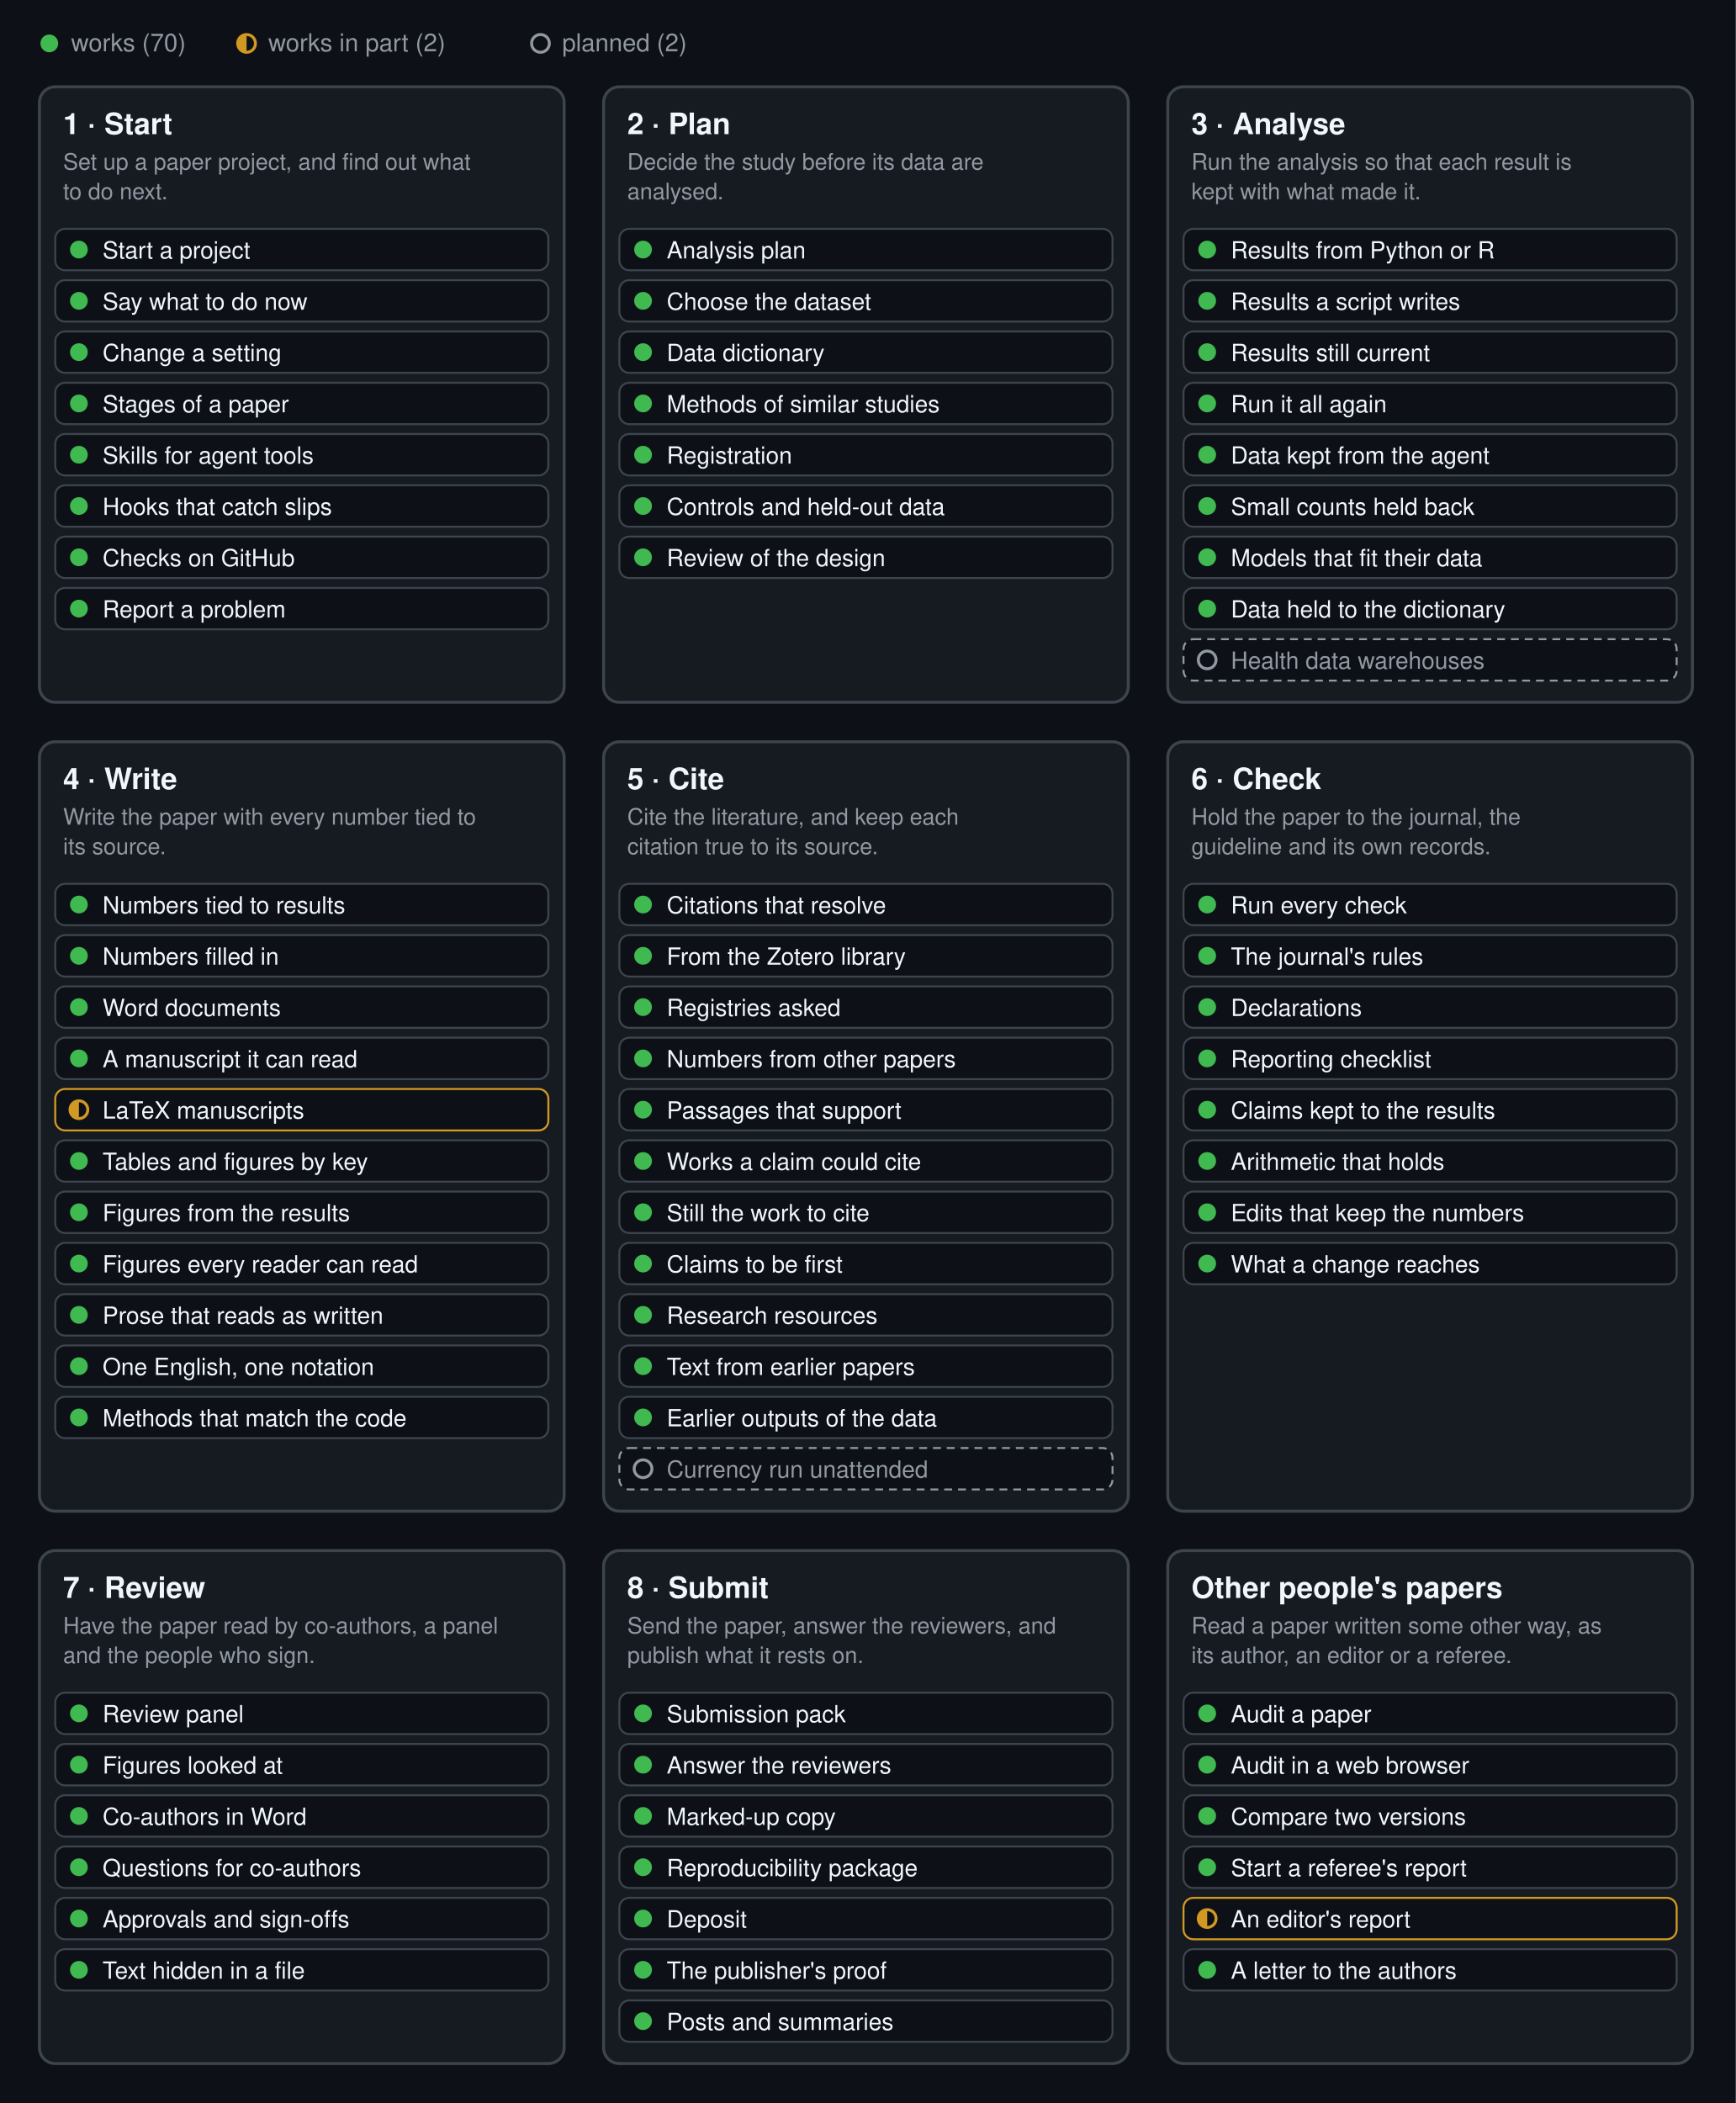
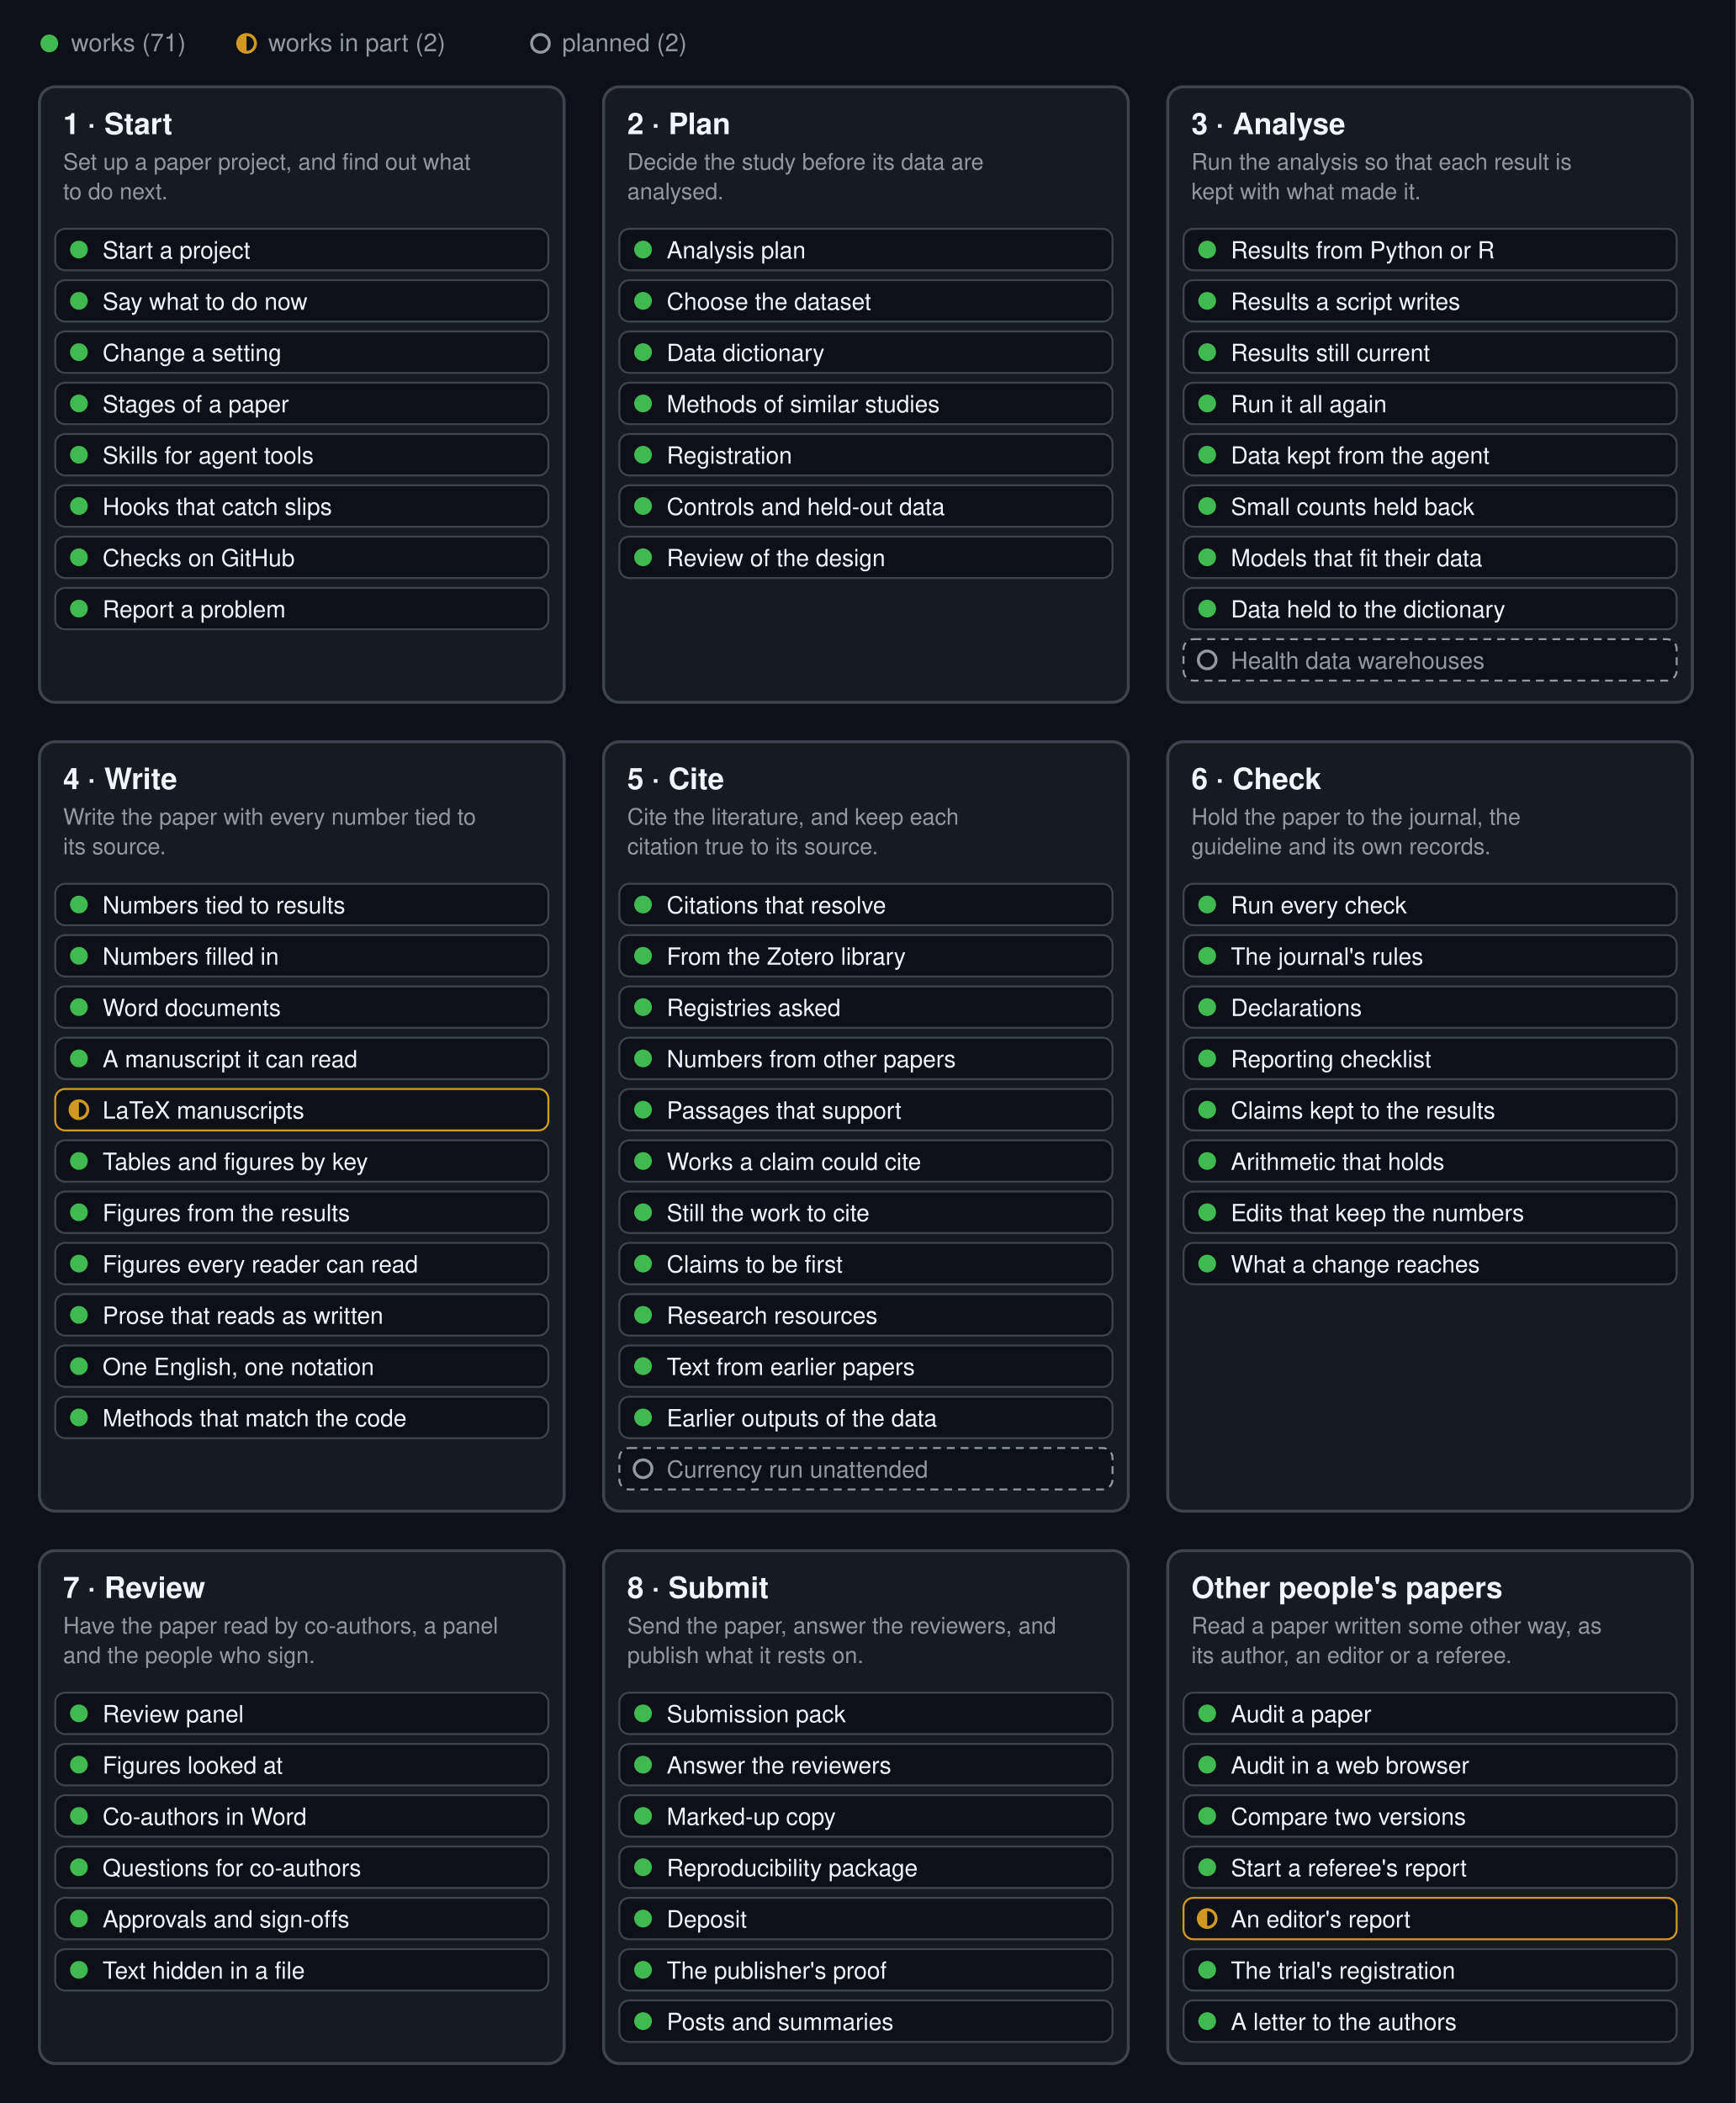
<svg xmlns="http://www.w3.org/2000/svg" viewBox="0 0 880 1066" width="880" height="1066" role="img" font-family="-apple-system, 'Segoe UI', Helvetica, Arial, sans-serif">
  <rect width="880" height="1066" fill="#0d1117" />
  <circle cx="25" cy="22" r="4.5" fill="#3fb950" />
-   <text x="36" y="26" font-size="12.5" fill="#9198a1">works (70)</text>
+   <text x="36" y="26" font-size="12.5" fill="#9198a1">works (71)</text>
  <circle cx="125" cy="22" r="4.5" fill="#0d1117" stroke="#d29922" stroke-width="1.5" />
  <path d="M 125 17.5 A 4.5 4.5 0 0 0 125 26.5 Z" fill="#d29922" />
  <text x="136" y="26" font-size="12.5" fill="#9198a1">works in part (2)</text>
  <circle cx="274" cy="22" r="4.5" fill="#0d1117" stroke="#9198a1" stroke-width="1.5" />
  <text x="285" y="26" font-size="12.5" fill="#9198a1">planned (2)</text>
  <rect x="20" y="44" width="266" height="312" rx="8" fill="#161b22" stroke="#3d444d" stroke-width="1.5" />
  <text x="32" y="68" font-size="15" font-weight="600" fill="#f0f6fc">1 · Start</text>
  <text x="32" y="86" font-size="11.5" fill="#9198a1">Set up a paper project, and find out what</text>
  <text x="32" y="101" font-size="11.5" fill="#9198a1">to do next.</text>
  <rect x="28" y="116" width="250" height="21" rx="5" fill="#0d1117" stroke="#3d444d" stroke-width="1" />
  <circle cx="40" cy="126.5" r="4.5" fill="#3fb950" />
  <text x="52" y="131" font-size="12" fill="#f0f6fc">Start a project</text>
  <rect x="28" y="142" width="250" height="21" rx="5" fill="#0d1117" stroke="#3d444d" stroke-width="1" />
  <circle cx="40" cy="152.5" r="4.5" fill="#3fb950" />
  <text x="52" y="157" font-size="12" fill="#f0f6fc">Say what to do now</text>
  <rect x="28" y="168" width="250" height="21" rx="5" fill="#0d1117" stroke="#3d444d" stroke-width="1" />
  <circle cx="40" cy="178.5" r="4.5" fill="#3fb950" />
  <text x="52" y="183" font-size="12" fill="#f0f6fc">Change a setting</text>
  <rect x="28" y="194" width="250" height="21" rx="5" fill="#0d1117" stroke="#3d444d" stroke-width="1" />
  <circle cx="40" cy="204.5" r="4.5" fill="#3fb950" />
  <text x="52" y="209" font-size="12" fill="#f0f6fc">Stages of a paper</text>
  <rect x="28" y="220" width="250" height="21" rx="5" fill="#0d1117" stroke="#3d444d" stroke-width="1" />
  <circle cx="40" cy="230.5" r="4.5" fill="#3fb950" />
  <text x="52" y="235" font-size="12" fill="#f0f6fc">Skills for agent tools</text>
  <rect x="28" y="246" width="250" height="21" rx="5" fill="#0d1117" stroke="#3d444d" stroke-width="1" />
  <circle cx="40" cy="256.5" r="4.5" fill="#3fb950" />
  <text x="52" y="261" font-size="12" fill="#f0f6fc">Hooks that catch slips</text>
  <rect x="28" y="272" width="250" height="21" rx="5" fill="#0d1117" stroke="#3d444d" stroke-width="1" />
  <circle cx="40" cy="282.5" r="4.5" fill="#3fb950" />
  <text x="52" y="287" font-size="12" fill="#f0f6fc">Checks on GitHub</text>
  <rect x="28" y="298" width="250" height="21" rx="5" fill="#0d1117" stroke="#3d444d" stroke-width="1" />
  <circle cx="40" cy="308.5" r="4.5" fill="#3fb950" />
  <text x="52" y="313" font-size="12" fill="#f0f6fc">Report a problem</text>
  <rect x="306" y="44" width="266" height="312" rx="8" fill="#161b22" stroke="#3d444d" stroke-width="1.5" />
  <text x="318" y="68" font-size="15" font-weight="600" fill="#f0f6fc">2 · Plan</text>
  <text x="318" y="86" font-size="11.5" fill="#9198a1">Decide the study before its data are</text>
  <text x="318" y="101" font-size="11.5" fill="#9198a1">analysed.</text>
  <rect x="314" y="116" width="250" height="21" rx="5" fill="#0d1117" stroke="#3d444d" stroke-width="1" />
  <circle cx="326" cy="126.5" r="4.5" fill="#3fb950" />
  <text x="338" y="131" font-size="12" fill="#f0f6fc">Analysis plan</text>
  <rect x="314" y="142" width="250" height="21" rx="5" fill="#0d1117" stroke="#3d444d" stroke-width="1" />
  <circle cx="326" cy="152.5" r="4.5" fill="#3fb950" />
  <text x="338" y="157" font-size="12" fill="#f0f6fc">Choose the dataset</text>
  <rect x="314" y="168" width="250" height="21" rx="5" fill="#0d1117" stroke="#3d444d" stroke-width="1" />
  <circle cx="326" cy="178.5" r="4.5" fill="#3fb950" />
  <text x="338" y="183" font-size="12" fill="#f0f6fc">Data dictionary</text>
  <rect x="314" y="194" width="250" height="21" rx="5" fill="#0d1117" stroke="#3d444d" stroke-width="1" />
  <circle cx="326" cy="204.5" r="4.5" fill="#3fb950" />
  <text x="338" y="209" font-size="12" fill="#f0f6fc">Methods of similar studies</text>
  <rect x="314" y="220" width="250" height="21" rx="5" fill="#0d1117" stroke="#3d444d" stroke-width="1" />
  <circle cx="326" cy="230.5" r="4.5" fill="#3fb950" />
  <text x="338" y="235" font-size="12" fill="#f0f6fc">Registration</text>
  <rect x="314" y="246" width="250" height="21" rx="5" fill="#0d1117" stroke="#3d444d" stroke-width="1" />
  <circle cx="326" cy="256.5" r="4.5" fill="#3fb950" />
  <text x="338" y="261" font-size="12" fill="#f0f6fc">Controls and held-out data</text>
  <rect x="314" y="272" width="250" height="21" rx="5" fill="#0d1117" stroke="#3d444d" stroke-width="1" />
  <circle cx="326" cy="282.5" r="4.5" fill="#3fb950" />
  <text x="338" y="287" font-size="12" fill="#f0f6fc">Review of the design</text>
  <rect x="592" y="44" width="266" height="312" rx="8" fill="#161b22" stroke="#3d444d" stroke-width="1.5" />
  <text x="604" y="68" font-size="15" font-weight="600" fill="#f0f6fc">3 · Analyse</text>
  <text x="604" y="86" font-size="11.5" fill="#9198a1">Run the analysis so that each result is</text>
  <text x="604" y="101" font-size="11.5" fill="#9198a1">kept with what made it.</text>
  <rect x="600" y="116" width="250" height="21" rx="5" fill="#0d1117" stroke="#3d444d" stroke-width="1" />
  <circle cx="612" cy="126.5" r="4.5" fill="#3fb950" />
  <text x="624" y="131" font-size="12" fill="#f0f6fc">Results from Python or R</text>
  <rect x="600" y="142" width="250" height="21" rx="5" fill="#0d1117" stroke="#3d444d" stroke-width="1" />
  <circle cx="612" cy="152.5" r="4.5" fill="#3fb950" />
  <text x="624" y="157" font-size="12" fill="#f0f6fc">Results a script writes</text>
  <rect x="600" y="168" width="250" height="21" rx="5" fill="#0d1117" stroke="#3d444d" stroke-width="1" />
  <circle cx="612" cy="178.5" r="4.5" fill="#3fb950" />
  <text x="624" y="183" font-size="12" fill="#f0f6fc">Results still current</text>
  <rect x="600" y="194" width="250" height="21" rx="5" fill="#0d1117" stroke="#3d444d" stroke-width="1" />
  <circle cx="612" cy="204.5" r="4.5" fill="#3fb950" />
  <text x="624" y="209" font-size="12" fill="#f0f6fc">Run it all again</text>
  <rect x="600" y="220" width="250" height="21" rx="5" fill="#0d1117" stroke="#3d444d" stroke-width="1" />
  <circle cx="612" cy="230.5" r="4.5" fill="#3fb950" />
  <text x="624" y="235" font-size="12" fill="#f0f6fc">Data kept from the agent</text>
  <rect x="600" y="246" width="250" height="21" rx="5" fill="#0d1117" stroke="#3d444d" stroke-width="1" />
  <circle cx="612" cy="256.5" r="4.5" fill="#3fb950" />
  <text x="624" y="261" font-size="12" fill="#f0f6fc">Small counts held back</text>
  <rect x="600" y="272" width="250" height="21" rx="5" fill="#0d1117" stroke="#3d444d" stroke-width="1" />
  <circle cx="612" cy="282.5" r="4.5" fill="#3fb950" />
  <text x="624" y="287" font-size="12" fill="#f0f6fc">Models that fit their data</text>
  <rect x="600" y="298" width="250" height="21" rx="5" fill="#0d1117" stroke="#3d444d" stroke-width="1" />
  <circle cx="612" cy="308.5" r="4.5" fill="#3fb950" />
  <text x="624" y="313" font-size="12" fill="#f0f6fc">Data held to the dictionary</text>
  <rect x="600" y="324" width="250" height="21" rx="5" fill="#0d1117" stroke="#9198a1" stroke-width="1" stroke-dasharray="4 3" />
  <circle cx="612" cy="334.5" r="4.5" fill="#0d1117" stroke="#9198a1" stroke-width="1.5" />
  <text x="624" y="339" font-size="12" fill="#9198a1">Health data warehouses</text>
  <rect x="20" y="376" width="266" height="390" rx="8" fill="#161b22" stroke="#3d444d" stroke-width="1.5" />
  <text x="32" y="400" font-size="15" font-weight="600" fill="#f0f6fc">4 · Write</text>
  <text x="32" y="418" font-size="11.5" fill="#9198a1">Write the paper with every number tied to</text>
  <text x="32" y="433" font-size="11.5" fill="#9198a1">its source.</text>
  <rect x="28" y="448" width="250" height="21" rx="5" fill="#0d1117" stroke="#3d444d" stroke-width="1" />
  <circle cx="40" cy="458.5" r="4.5" fill="#3fb950" />
  <text x="52" y="463" font-size="12" fill="#f0f6fc">Numbers tied to results</text>
  <rect x="28" y="474" width="250" height="21" rx="5" fill="#0d1117" stroke="#3d444d" stroke-width="1" />
  <circle cx="40" cy="484.5" r="4.5" fill="#3fb950" />
  <text x="52" y="489" font-size="12" fill="#f0f6fc">Numbers filled in</text>
  <rect x="28" y="500" width="250" height="21" rx="5" fill="#0d1117" stroke="#3d444d" stroke-width="1" />
  <circle cx="40" cy="510.5" r="4.5" fill="#3fb950" />
  <text x="52" y="515" font-size="12" fill="#f0f6fc">Word documents</text>
  <rect x="28" y="526" width="250" height="21" rx="5" fill="#0d1117" stroke="#3d444d" stroke-width="1" />
  <circle cx="40" cy="536.5" r="4.5" fill="#3fb950" />
  <text x="52" y="541" font-size="12" fill="#f0f6fc">A manuscript it can read</text>
  <rect x="28" y="552" width="250" height="21" rx="5" fill="#0d1117" stroke="#d29922" stroke-width="1" />
  <circle cx="40" cy="562.5" r="4.5" fill="#0d1117" stroke="#d29922" stroke-width="1.5" />
  <path d="M 40 558.0 A 4.5 4.5 0 0 0 40 567.0 Z" fill="#d29922" />
  <text x="52" y="567" font-size="12" fill="#f0f6fc">LaTeX manuscripts</text>
  <rect x="28" y="578" width="250" height="21" rx="5" fill="#0d1117" stroke="#3d444d" stroke-width="1" />
  <circle cx="40" cy="588.5" r="4.5" fill="#3fb950" />
  <text x="52" y="593" font-size="12" fill="#f0f6fc">Tables and figures by key</text>
  <rect x="28" y="604" width="250" height="21" rx="5" fill="#0d1117" stroke="#3d444d" stroke-width="1" />
  <circle cx="40" cy="614.5" r="4.5" fill="#3fb950" />
  <text x="52" y="619" font-size="12" fill="#f0f6fc">Figures from the results</text>
  <rect x="28" y="630" width="250" height="21" rx="5" fill="#0d1117" stroke="#3d444d" stroke-width="1" />
  <circle cx="40" cy="640.5" r="4.5" fill="#3fb950" />
  <text x="52" y="645" font-size="12" fill="#f0f6fc">Figures every reader can read</text>
  <rect x="28" y="656" width="250" height="21" rx="5" fill="#0d1117" stroke="#3d444d" stroke-width="1" />
  <circle cx="40" cy="666.5" r="4.5" fill="#3fb950" />
  <text x="52" y="671" font-size="12" fill="#f0f6fc">Prose that reads as written</text>
  <rect x="28" y="682" width="250" height="21" rx="5" fill="#0d1117" stroke="#3d444d" stroke-width="1" />
  <circle cx="40" cy="692.5" r="4.5" fill="#3fb950" />
  <text x="52" y="697" font-size="12" fill="#f0f6fc">One English, one notation</text>
  <rect x="28" y="708" width="250" height="21" rx="5" fill="#0d1117" stroke="#3d444d" stroke-width="1" />
  <circle cx="40" cy="718.5" r="4.5" fill="#3fb950" />
  <text x="52" y="723" font-size="12" fill="#f0f6fc">Methods that match the code</text>
  <rect x="306" y="376" width="266" height="390" rx="8" fill="#161b22" stroke="#3d444d" stroke-width="1.5" />
  <text x="318" y="400" font-size="15" font-weight="600" fill="#f0f6fc">5 · Cite</text>
  <text x="318" y="418" font-size="11.5" fill="#9198a1">Cite the literature, and keep each</text>
  <text x="318" y="433" font-size="11.5" fill="#9198a1">citation true to its source.</text>
  <rect x="314" y="448" width="250" height="21" rx="5" fill="#0d1117" stroke="#3d444d" stroke-width="1" />
  <circle cx="326" cy="458.5" r="4.5" fill="#3fb950" />
  <text x="338" y="463" font-size="12" fill="#f0f6fc">Citations that resolve</text>
  <rect x="314" y="474" width="250" height="21" rx="5" fill="#0d1117" stroke="#3d444d" stroke-width="1" />
  <circle cx="326" cy="484.5" r="4.5" fill="#3fb950" />
  <text x="338" y="489" font-size="12" fill="#f0f6fc">From the Zotero library</text>
  <rect x="314" y="500" width="250" height="21" rx="5" fill="#0d1117" stroke="#3d444d" stroke-width="1" />
  <circle cx="326" cy="510.5" r="4.5" fill="#3fb950" />
  <text x="338" y="515" font-size="12" fill="#f0f6fc">Registries asked</text>
  <rect x="314" y="526" width="250" height="21" rx="5" fill="#0d1117" stroke="#3d444d" stroke-width="1" />
  <circle cx="326" cy="536.5" r="4.5" fill="#3fb950" />
  <text x="338" y="541" font-size="12" fill="#f0f6fc">Numbers from other papers</text>
  <rect x="314" y="552" width="250" height="21" rx="5" fill="#0d1117" stroke="#3d444d" stroke-width="1" />
  <circle cx="326" cy="562.5" r="4.5" fill="#3fb950" />
  <text x="338" y="567" font-size="12" fill="#f0f6fc">Passages that support</text>
  <rect x="314" y="578" width="250" height="21" rx="5" fill="#0d1117" stroke="#3d444d" stroke-width="1" />
  <circle cx="326" cy="588.5" r="4.5" fill="#3fb950" />
  <text x="338" y="593" font-size="12" fill="#f0f6fc">Works a claim could cite</text>
  <rect x="314" y="604" width="250" height="21" rx="5" fill="#0d1117" stroke="#3d444d" stroke-width="1" />
  <circle cx="326" cy="614.5" r="4.5" fill="#3fb950" />
  <text x="338" y="619" font-size="12" fill="#f0f6fc">Still the work to cite</text>
  <rect x="314" y="630" width="250" height="21" rx="5" fill="#0d1117" stroke="#3d444d" stroke-width="1" />
  <circle cx="326" cy="640.5" r="4.5" fill="#3fb950" />
  <text x="338" y="645" font-size="12" fill="#f0f6fc">Claims to be first</text>
  <rect x="314" y="656" width="250" height="21" rx="5" fill="#0d1117" stroke="#3d444d" stroke-width="1" />
  <circle cx="326" cy="666.5" r="4.5" fill="#3fb950" />
  <text x="338" y="671" font-size="12" fill="#f0f6fc">Research resources</text>
  <rect x="314" y="682" width="250" height="21" rx="5" fill="#0d1117" stroke="#3d444d" stroke-width="1" />
  <circle cx="326" cy="692.5" r="4.5" fill="#3fb950" />
  <text x="338" y="697" font-size="12" fill="#f0f6fc">Text from earlier papers</text>
  <rect x="314" y="708" width="250" height="21" rx="5" fill="#0d1117" stroke="#3d444d" stroke-width="1" />
  <circle cx="326" cy="718.5" r="4.5" fill="#3fb950" />
  <text x="338" y="723" font-size="12" fill="#f0f6fc">Earlier outputs of the data</text>
  <rect x="314" y="734" width="250" height="21" rx="5" fill="#0d1117" stroke="#9198a1" stroke-width="1" stroke-dasharray="4 3" />
  <circle cx="326" cy="744.5" r="4.5" fill="#0d1117" stroke="#9198a1" stroke-width="1.5" />
  <text x="338" y="749" font-size="12" fill="#9198a1">Currency run unattended</text>
  <rect x="592" y="376" width="266" height="390" rx="8" fill="#161b22" stroke="#3d444d" stroke-width="1.5" />
  <text x="604" y="400" font-size="15" font-weight="600" fill="#f0f6fc">6 · Check</text>
  <text x="604" y="418" font-size="11.5" fill="#9198a1">Hold the paper to the journal, the</text>
  <text x="604" y="433" font-size="11.5" fill="#9198a1">guideline and its own records.</text>
  <rect x="600" y="448" width="250" height="21" rx="5" fill="#0d1117" stroke="#3d444d" stroke-width="1" />
  <circle cx="612" cy="458.5" r="4.5" fill="#3fb950" />
  <text x="624" y="463" font-size="12" fill="#f0f6fc">Run every check</text>
  <rect x="600" y="474" width="250" height="21" rx="5" fill="#0d1117" stroke="#3d444d" stroke-width="1" />
  <circle cx="612" cy="484.5" r="4.5" fill="#3fb950" />
  <text x="624" y="489" font-size="12" fill="#f0f6fc">The journal's rules</text>
  <rect x="600" y="500" width="250" height="21" rx="5" fill="#0d1117" stroke="#3d444d" stroke-width="1" />
  <circle cx="612" cy="510.5" r="4.5" fill="#3fb950" />
  <text x="624" y="515" font-size="12" fill="#f0f6fc">Declarations</text>
  <rect x="600" y="526" width="250" height="21" rx="5" fill="#0d1117" stroke="#3d444d" stroke-width="1" />
  <circle cx="612" cy="536.5" r="4.5" fill="#3fb950" />
  <text x="624" y="541" font-size="12" fill="#f0f6fc">Reporting checklist</text>
  <rect x="600" y="552" width="250" height="21" rx="5" fill="#0d1117" stroke="#3d444d" stroke-width="1" />
  <circle cx="612" cy="562.5" r="4.5" fill="#3fb950" />
  <text x="624" y="567" font-size="12" fill="#f0f6fc">Claims kept to the results</text>
  <rect x="600" y="578" width="250" height="21" rx="5" fill="#0d1117" stroke="#3d444d" stroke-width="1" />
  <circle cx="612" cy="588.5" r="4.5" fill="#3fb950" />
  <text x="624" y="593" font-size="12" fill="#f0f6fc">Arithmetic that holds</text>
  <rect x="600" y="604" width="250" height="21" rx="5" fill="#0d1117" stroke="#3d444d" stroke-width="1" />
  <circle cx="612" cy="614.5" r="4.5" fill="#3fb950" />
  <text x="624" y="619" font-size="12" fill="#f0f6fc">Edits that keep the numbers</text>
  <rect x="600" y="630" width="250" height="21" rx="5" fill="#0d1117" stroke="#3d444d" stroke-width="1" />
  <circle cx="612" cy="640.5" r="4.5" fill="#3fb950" />
  <text x="624" y="645" font-size="12" fill="#f0f6fc">What a change reaches</text>
  <rect x="20" y="786" width="266" height="260" rx="8" fill="#161b22" stroke="#3d444d" stroke-width="1.5" />
  <text x="32" y="810" font-size="15" font-weight="600" fill="#f0f6fc">7 · Review</text>
  <text x="32" y="828" font-size="11.5" fill="#9198a1">Have the paper read by co-authors, a panel</text>
  <text x="32" y="843" font-size="11.5" fill="#9198a1">and the people who sign.</text>
  <rect x="28" y="858" width="250" height="21" rx="5" fill="#0d1117" stroke="#3d444d" stroke-width="1" />
  <circle cx="40" cy="868.5" r="4.5" fill="#3fb950" />
  <text x="52" y="873" font-size="12" fill="#f0f6fc">Review panel</text>
  <rect x="28" y="884" width="250" height="21" rx="5" fill="#0d1117" stroke="#3d444d" stroke-width="1" />
  <circle cx="40" cy="894.5" r="4.5" fill="#3fb950" />
  <text x="52" y="899" font-size="12" fill="#f0f6fc">Figures looked at</text>
  <rect x="28" y="910" width="250" height="21" rx="5" fill="#0d1117" stroke="#3d444d" stroke-width="1" />
  <circle cx="40" cy="920.5" r="4.5" fill="#3fb950" />
  <text x="52" y="925" font-size="12" fill="#f0f6fc">Co-authors in Word</text>
  <rect x="28" y="936" width="250" height="21" rx="5" fill="#0d1117" stroke="#3d444d" stroke-width="1" />
  <circle cx="40" cy="946.5" r="4.5" fill="#3fb950" />
  <text x="52" y="951" font-size="12" fill="#f0f6fc">Questions for co-authors</text>
  <rect x="28" y="962" width="250" height="21" rx="5" fill="#0d1117" stroke="#3d444d" stroke-width="1" />
  <circle cx="40" cy="972.5" r="4.5" fill="#3fb950" />
  <text x="52" y="977" font-size="12" fill="#f0f6fc">Approvals and sign-offs</text>
  <rect x="28" y="988" width="250" height="21" rx="5" fill="#0d1117" stroke="#3d444d" stroke-width="1" />
  <circle cx="40" cy="998.5" r="4.5" fill="#3fb950" />
  <text x="52" y="1003" font-size="12" fill="#f0f6fc">Text hidden in a file</text>
  <rect x="306" y="786" width="266" height="260" rx="8" fill="#161b22" stroke="#3d444d" stroke-width="1.5" />
  <text x="318" y="810" font-size="15" font-weight="600" fill="#f0f6fc">8 · Submit</text>
  <text x="318" y="828" font-size="11.5" fill="#9198a1">Send the paper, answer the reviewers, and</text>
  <text x="318" y="843" font-size="11.5" fill="#9198a1">publish what it rests on.</text>
  <rect x="314" y="858" width="250" height="21" rx="5" fill="#0d1117" stroke="#3d444d" stroke-width="1" />
  <circle cx="326" cy="868.5" r="4.5" fill="#3fb950" />
  <text x="338" y="873" font-size="12" fill="#f0f6fc">Submission pack</text>
  <rect x="314" y="884" width="250" height="21" rx="5" fill="#0d1117" stroke="#3d444d" stroke-width="1" />
  <circle cx="326" cy="894.5" r="4.5" fill="#3fb950" />
  <text x="338" y="899" font-size="12" fill="#f0f6fc">Answer the reviewers</text>
  <rect x="314" y="910" width="250" height="21" rx="5" fill="#0d1117" stroke="#3d444d" stroke-width="1" />
  <circle cx="326" cy="920.5" r="4.5" fill="#3fb950" />
  <text x="338" y="925" font-size="12" fill="#f0f6fc">Marked-up copy</text>
  <rect x="314" y="936" width="250" height="21" rx="5" fill="#0d1117" stroke="#3d444d" stroke-width="1" />
  <circle cx="326" cy="946.5" r="4.5" fill="#3fb950" />
  <text x="338" y="951" font-size="12" fill="#f0f6fc">Reproducibility package</text>
  <rect x="314" y="962" width="250" height="21" rx="5" fill="#0d1117" stroke="#3d444d" stroke-width="1" />
  <circle cx="326" cy="972.5" r="4.5" fill="#3fb950" />
  <text x="338" y="977" font-size="12" fill="#f0f6fc">Deposit</text>
  <rect x="314" y="988" width="250" height="21" rx="5" fill="#0d1117" stroke="#3d444d" stroke-width="1" />
  <circle cx="326" cy="998.5" r="4.5" fill="#3fb950" />
  <text x="338" y="1003" font-size="12" fill="#f0f6fc">The publisher's proof</text>
  <rect x="314" y="1014" width="250" height="21" rx="5" fill="#0d1117" stroke="#3d444d" stroke-width="1" />
  <circle cx="326" cy="1024.5" r="4.5" fill="#3fb950" />
  <text x="338" y="1029" font-size="12" fill="#f0f6fc">Posts and summaries</text>
  <rect x="592" y="786" width="266" height="260" rx="8" fill="#161b22" stroke="#3d444d" stroke-width="1.5" />
  <text x="604" y="810" font-size="15" font-weight="600" fill="#f0f6fc">Other people's papers</text>
  <text x="604" y="828" font-size="11.5" fill="#9198a1">Read a paper written some other way, as</text>
  <text x="604" y="843" font-size="11.5" fill="#9198a1">its author, an editor or a referee.</text>
  <rect x="600" y="858" width="250" height="21" rx="5" fill="#0d1117" stroke="#3d444d" stroke-width="1" />
  <circle cx="612" cy="868.5" r="4.5" fill="#3fb950" />
  <text x="624" y="873" font-size="12" fill="#f0f6fc">Audit a paper</text>
  <rect x="600" y="884" width="250" height="21" rx="5" fill="#0d1117" stroke="#3d444d" stroke-width="1" />
  <circle cx="612" cy="894.5" r="4.5" fill="#3fb950" />
  <text x="624" y="899" font-size="12" fill="#f0f6fc">Audit in a web browser</text>
  <rect x="600" y="910" width="250" height="21" rx="5" fill="#0d1117" stroke="#3d444d" stroke-width="1" />
  <circle cx="612" cy="920.5" r="4.5" fill="#3fb950" />
  <text x="624" y="925" font-size="12" fill="#f0f6fc">Compare two versions</text>
  <rect x="600" y="936" width="250" height="21" rx="5" fill="#0d1117" stroke="#3d444d" stroke-width="1" />
  <circle cx="612" cy="946.5" r="4.5" fill="#3fb950" />
  <text x="624" y="951" font-size="12" fill="#f0f6fc">Start a referee's report</text>
  <rect x="600" y="962" width="250" height="21" rx="5" fill="#0d1117" stroke="#d29922" stroke-width="1" />
  <circle cx="612" cy="972.5" r="4.5" fill="#0d1117" stroke="#d29922" stroke-width="1.5" />
  <path d="M 612 968.0 A 4.5 4.5 0 0 0 612 977.0 Z" fill="#d29922" />
  <text x="624" y="977" font-size="12" fill="#f0f6fc">An editor's report</text>
  <rect x="600" y="988" width="250" height="21" rx="5" fill="#0d1117" stroke="#3d444d" stroke-width="1" />
  <circle cx="612" cy="998.5" r="4.5" fill="#3fb950" />
-   <text x="624" y="1003" font-size="12" fill="#f0f6fc">A letter to the authors</text>
+   <text x="624" y="1003" font-size="12" fill="#f0f6fc">The trial's registration</text>
+   <rect x="600" y="1014" width="250" height="21" rx="5" fill="#0d1117" stroke="#3d444d" stroke-width="1" />
+   <circle cx="612" cy="1024.5" r="4.5" fill="#3fb950" />
+   <text x="624" y="1029" font-size="12" fill="#f0f6fc">A letter to the authors</text>
</svg>
